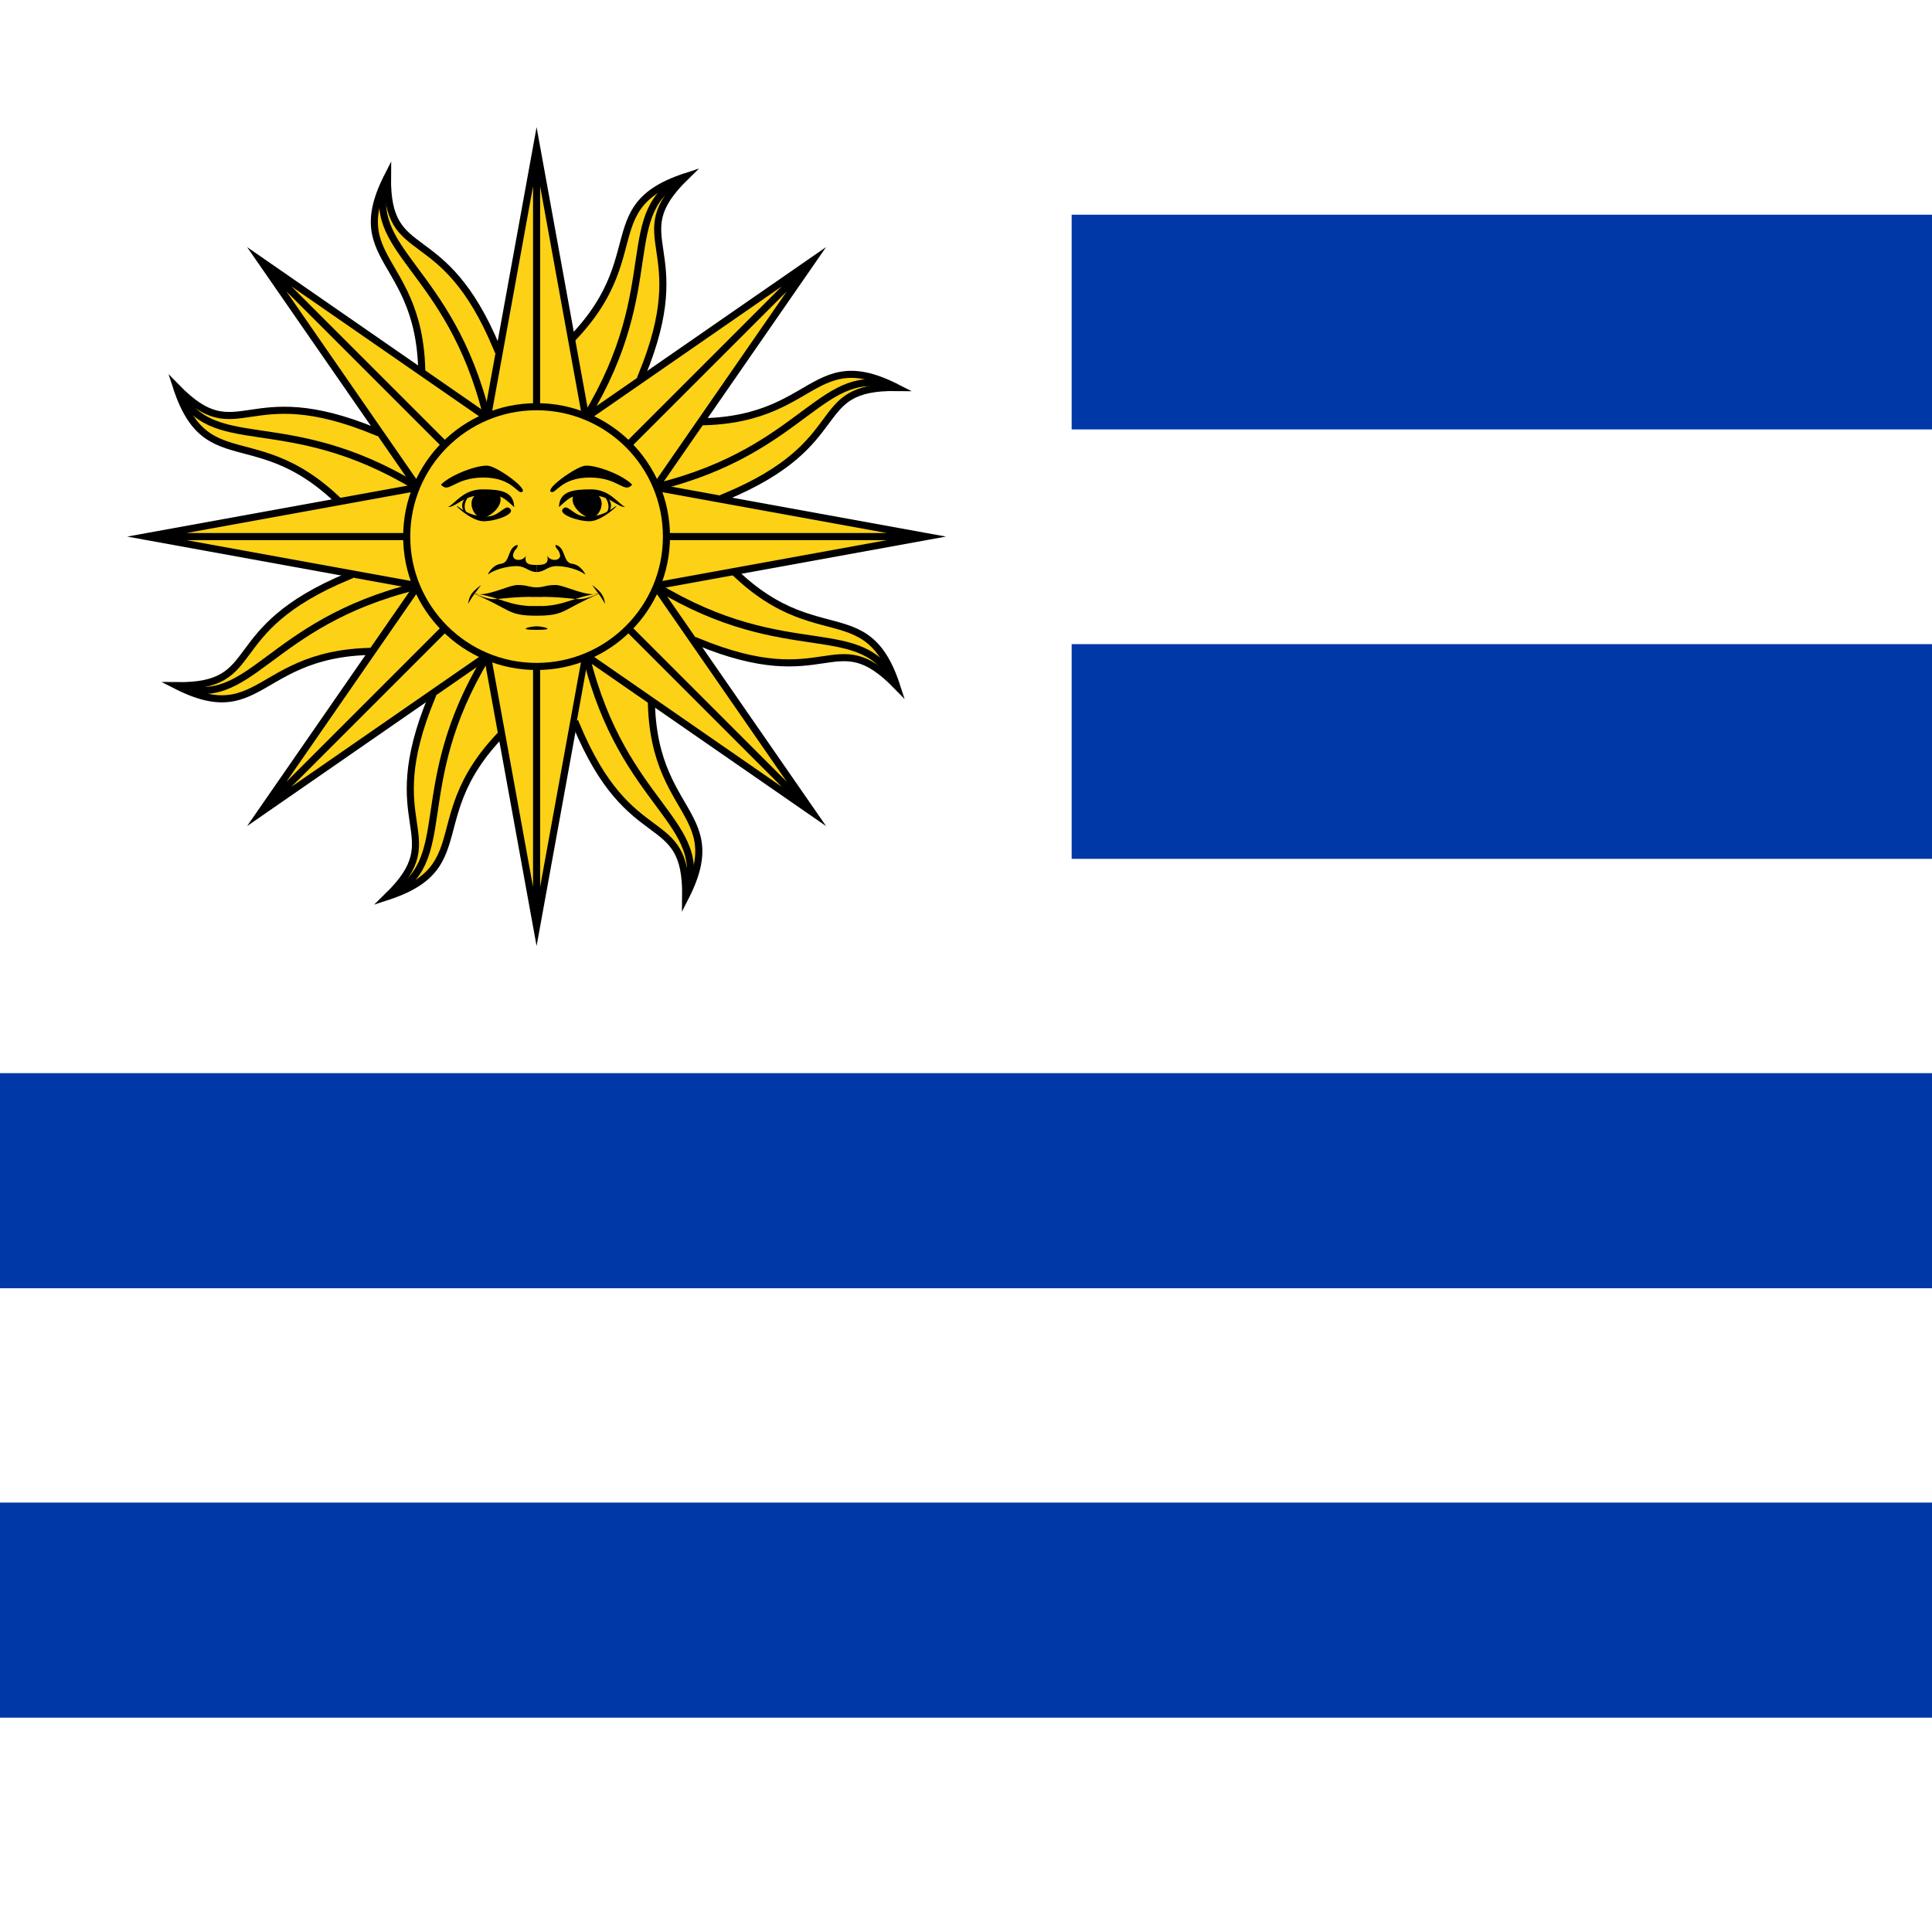
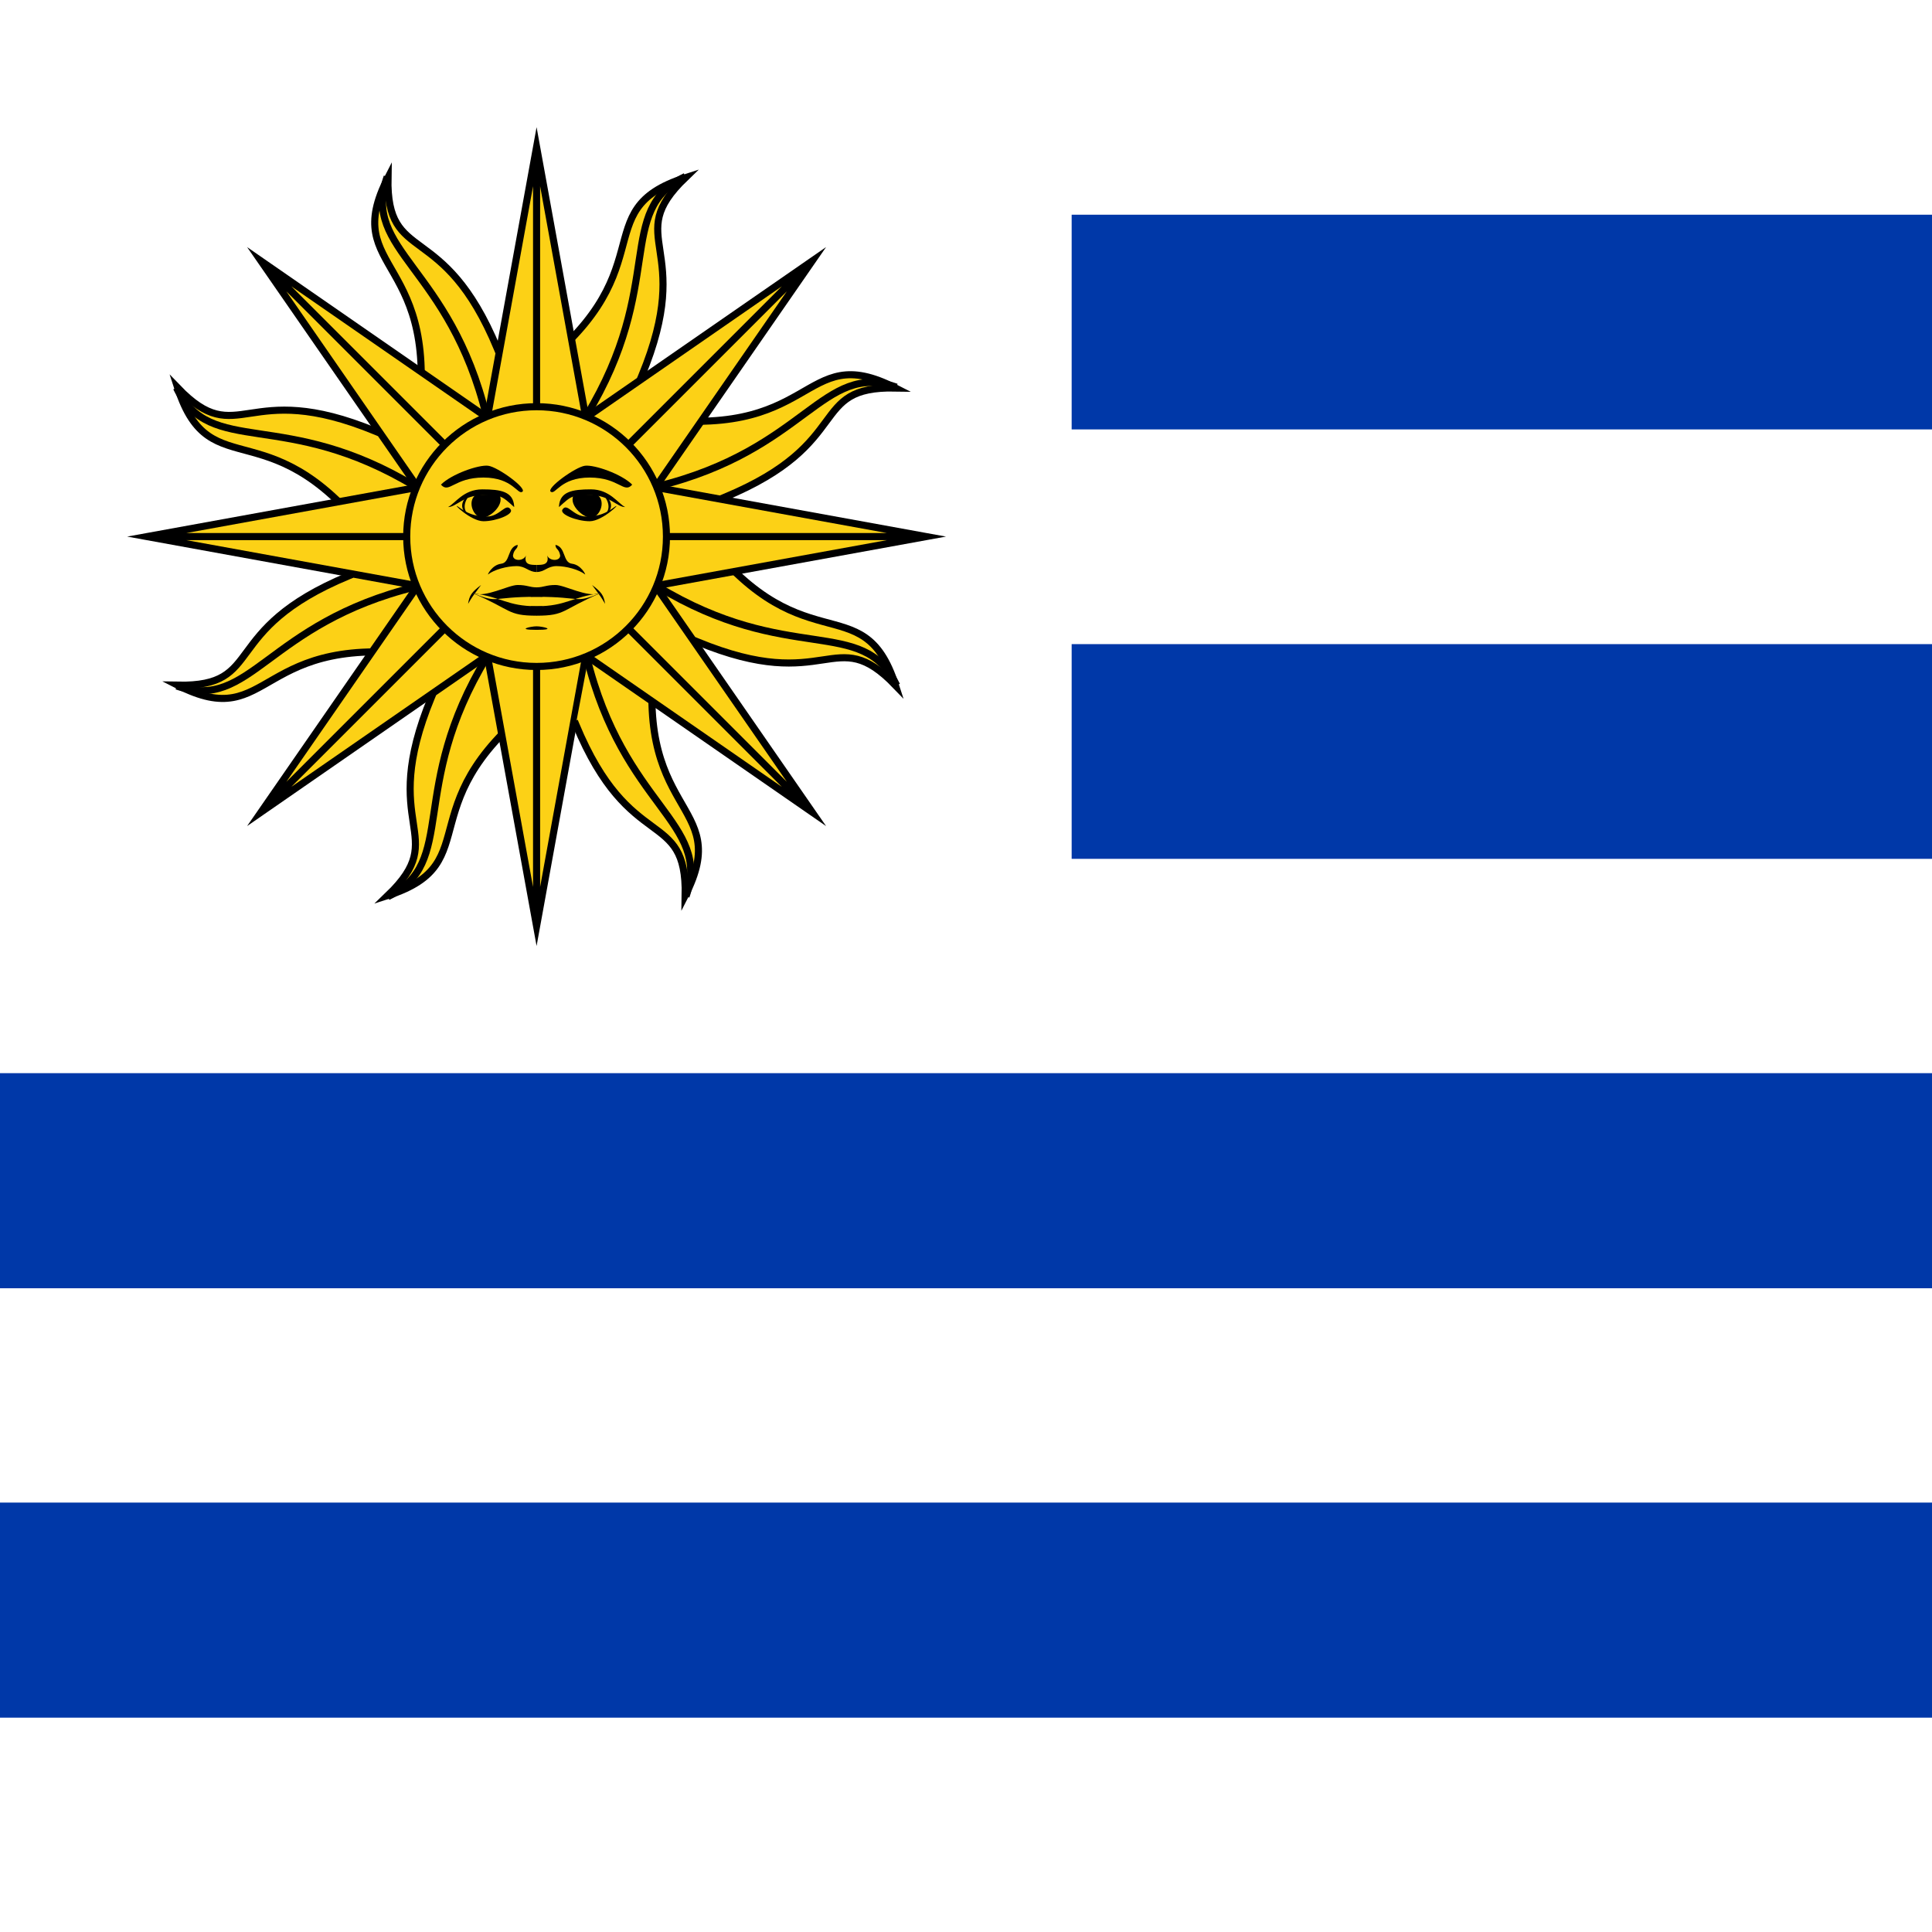
<svg xmlns="http://www.w3.org/2000/svg" xmlns:xlink="http://www.w3.org/1999/xlink" id="flag-icons-uy" viewBox="0 0 512 512">
  <path fill="#fff" d="M0 0h512v512H0z" />
  <path fill="#0038a8" d="M284 56.9h228v56.9H284zm0 113.8h228v56.9H284zM0 284.4h512v57H0zm0 113.8h512v57H0z" />
-   <g fill="#fcd116" stroke="#000" stroke-miterlimit="20" stroke-width=".6" transform="translate(142.2 142.2) scale(3.12889)">
-     <g id="c">
-       <g id="b">
-         <g id="a">
-           <path stroke-linecap="square" d="M1.5 9 6 12c-8 13 1 15-6 21 3-7-3-5-3-17" transform="rotate(22.5)" />
-           <path fill="none" d="M0 11c-2 13 4.5 17 0 22" transform="rotate(22.5)" />
+   <g fill="#fcd116" stroke="#000" stroke-miterlimit="20" stroke-width=".6" transform="translate(142.2 142.2)scale(3.12889)">
+     <g id="uy-c">
+       <g id="uy-b">
+         <g id="uy-a">
+           <path stroke-linecap="square" d="m-2 8.9 3 4.5c-12.4 9-4.9 14.2-13.6 17 5.4-5.2-.9-5.7 3.7-16.8" />
+           <path fill="none" d="M-4.2 10.2c-6.8 11.2-2.4 17.4-8.4 20.3" />
          <path d="M0 0h6L0 33-6 0h6v33" />
        </g>
-         <use xlink:href="#a" width="100%" height="100%" transform="rotate(45)" />
+         <use xlink:href="#uy-a" width="100%" height="100%" transform="rotate(45)" />
      </g>
-       <use xlink:href="#b" width="100%" height="100%" transform="rotate(90)" />
+       <use xlink:href="#uy-b" width="100%" height="100%" transform="rotate(90)" />
    </g>
-     <use xlink:href="#c" width="100%" height="100%" transform="scale(-1)" />
+     <use xlink:href="#uy-c" width="100%" height="100%" transform="scale(-1)" />
    <circle r="11" />
  </g>
-   <g transform="translate(142.2 142.2) scale(.31289)">
-     <g id="d">
+   <g transform="translate(142.2 142.2)scale(.31289)">
+     <g id="uy-d">
      <path d="M81-44c-7 8-11-6-36-6S16-35 12-38s21-21 29-22 31 7 40 16m-29 9c7 6 1 19-6 19S26-28 32-36" />
      <path d="M19-26c1-12 11-14 27-14s23 12 29 15c-7 0-13-10-29-10s-16 0-27 10m3 2c4-6 9 6 20 6s17-3 24-8-10 12-21 12-26-6-23-10" />
      <path d="M56-17c13-7 5-17 0-19 2 2 10 12 0 19M0 43c6 0 8-2 16-2s27 11 38 7c-23 9-14 3-54 3h-5m63 6c-4-7-3-5-11-16 8 6 10 9 11 16M0 67c25 0 21-5 54-19-24 3-29 11-54 11h-5m5-29c7 0 9-5 17-5s19 3 24 7c1 1-3-8-11-9S25 9 16 7c0 4 3 3 4 9 0 5-9 5-11 0 2 8-4 8-9 8" />
    </g>
-     <use xlink:href="#d" width="100%" height="100%" transform="scale(-1 1)" />
+     <use xlink:href="#uy-d" width="100%" height="100%" transform="scale(-1 1)" />
    <path d="M0 76c-5 0-18 3 0 3s5-3 0-3" />
  </g>
</svg>
